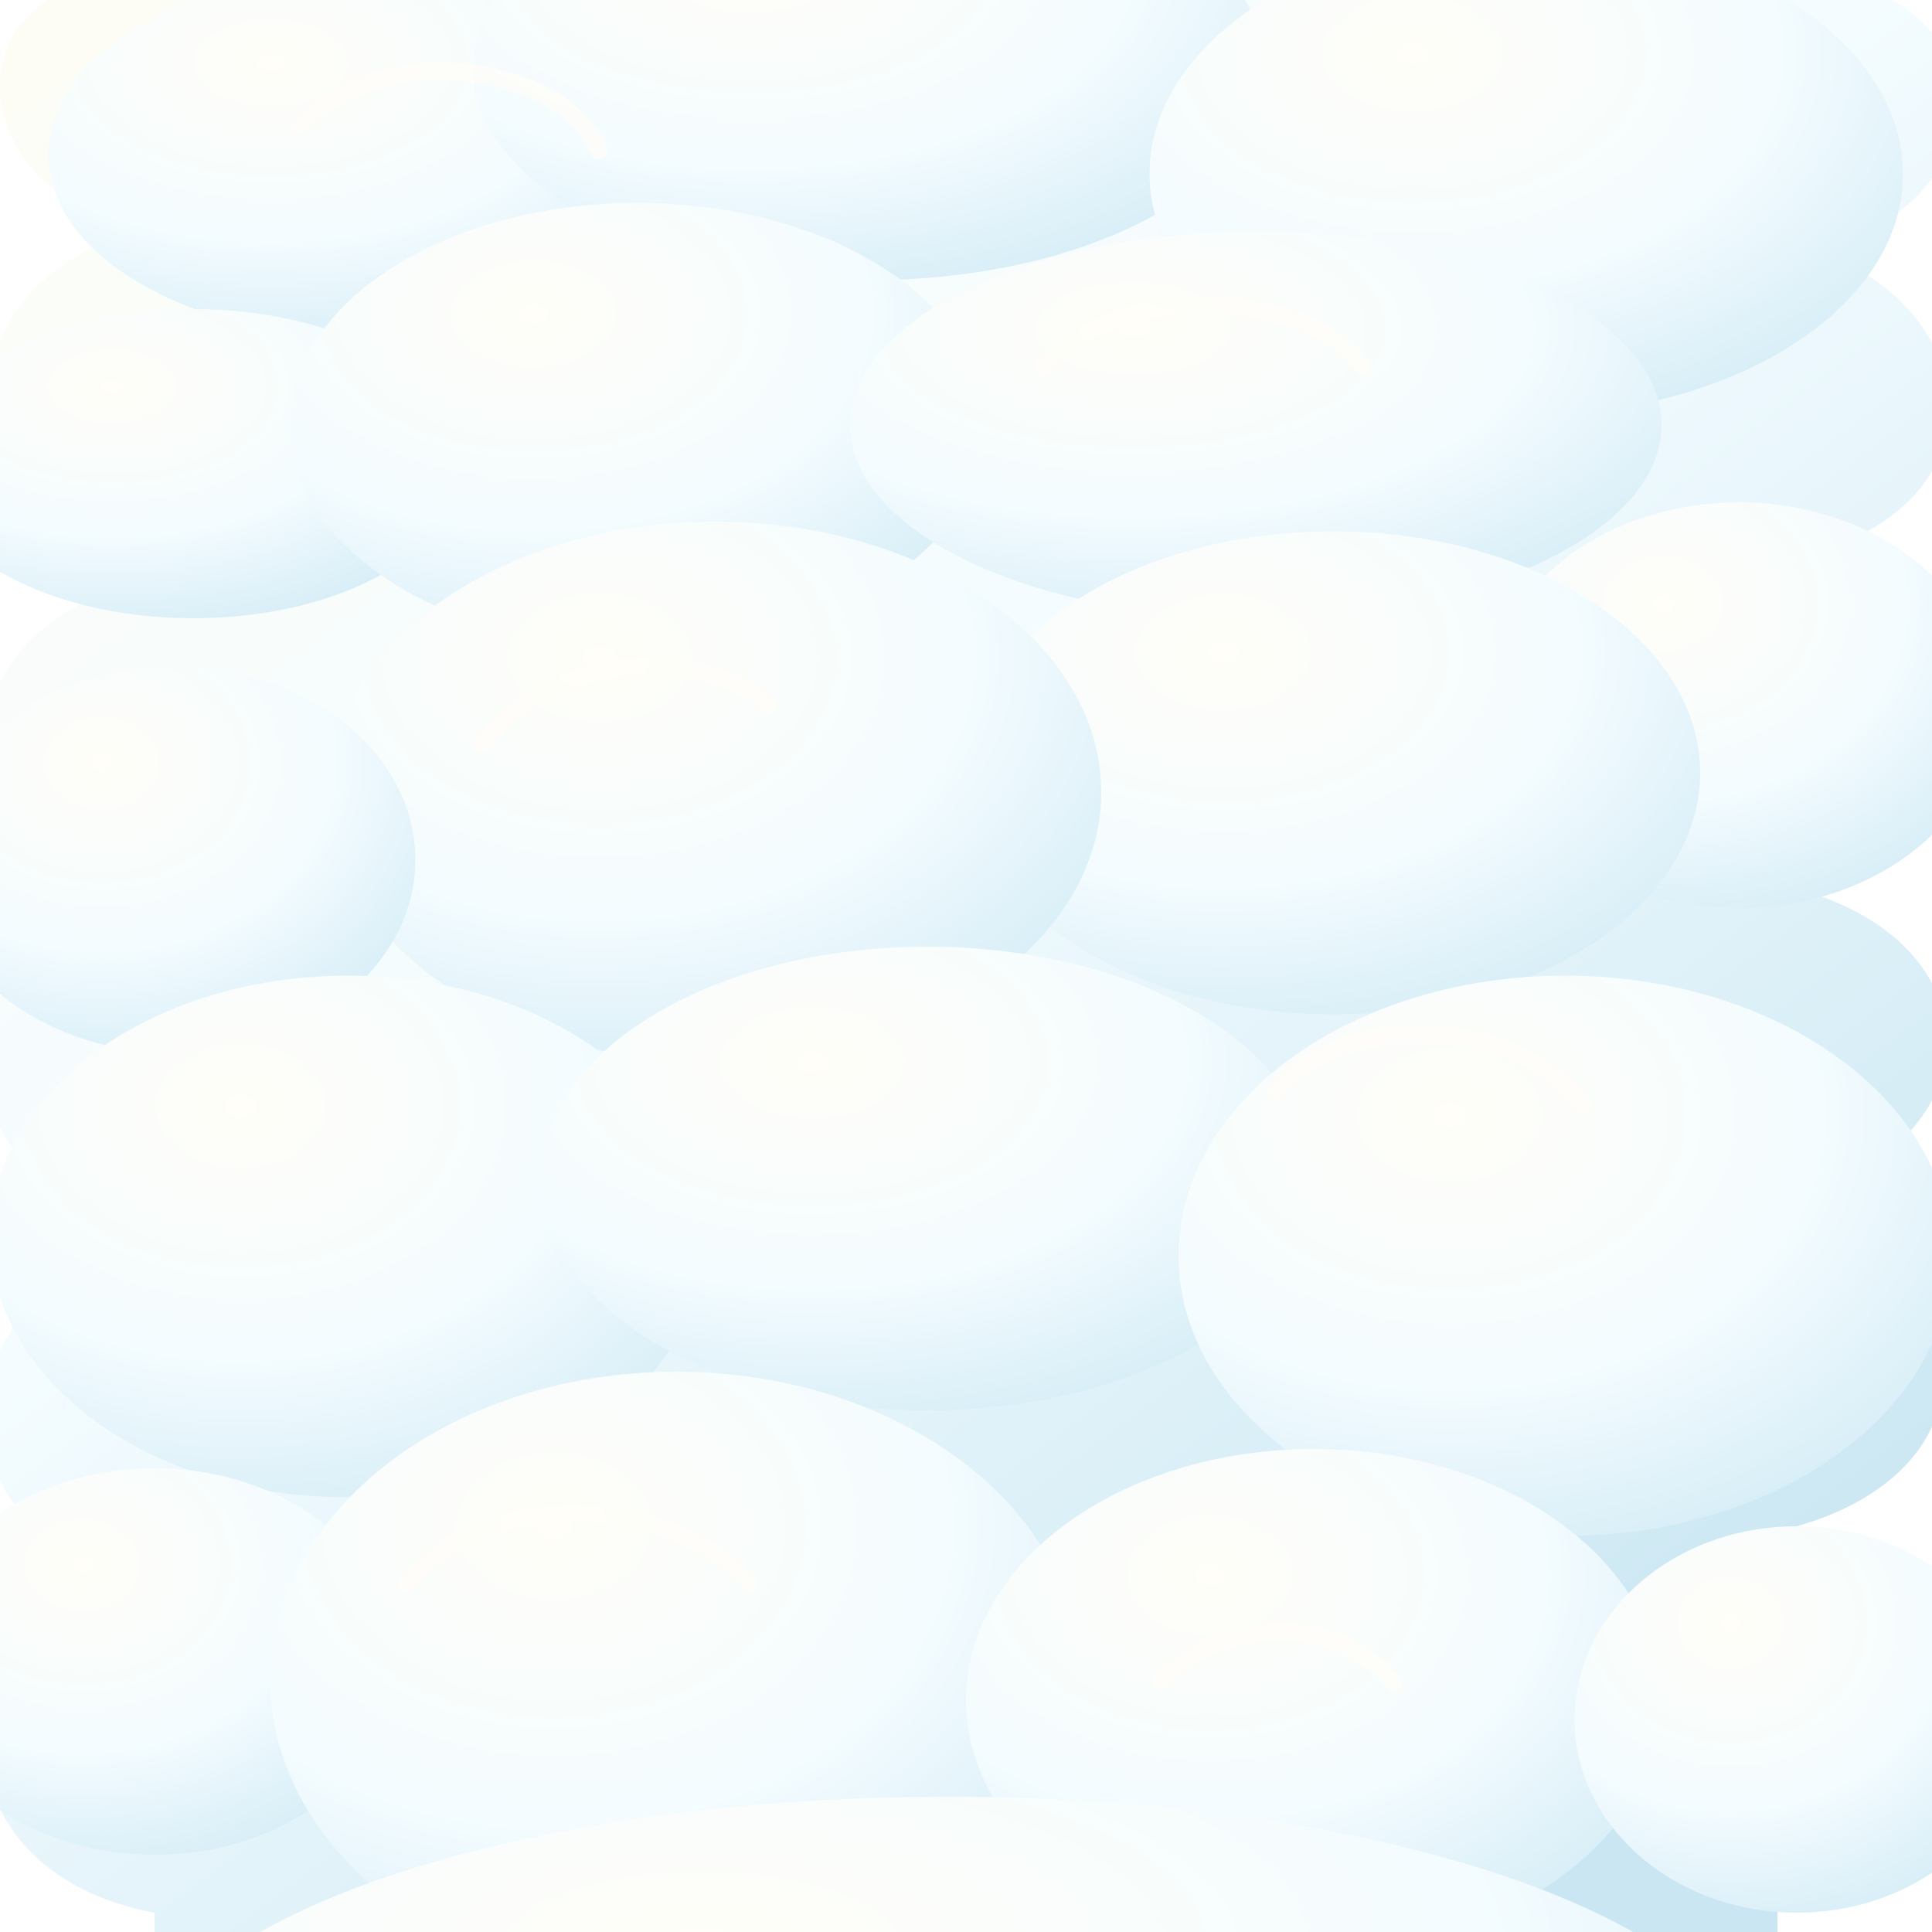
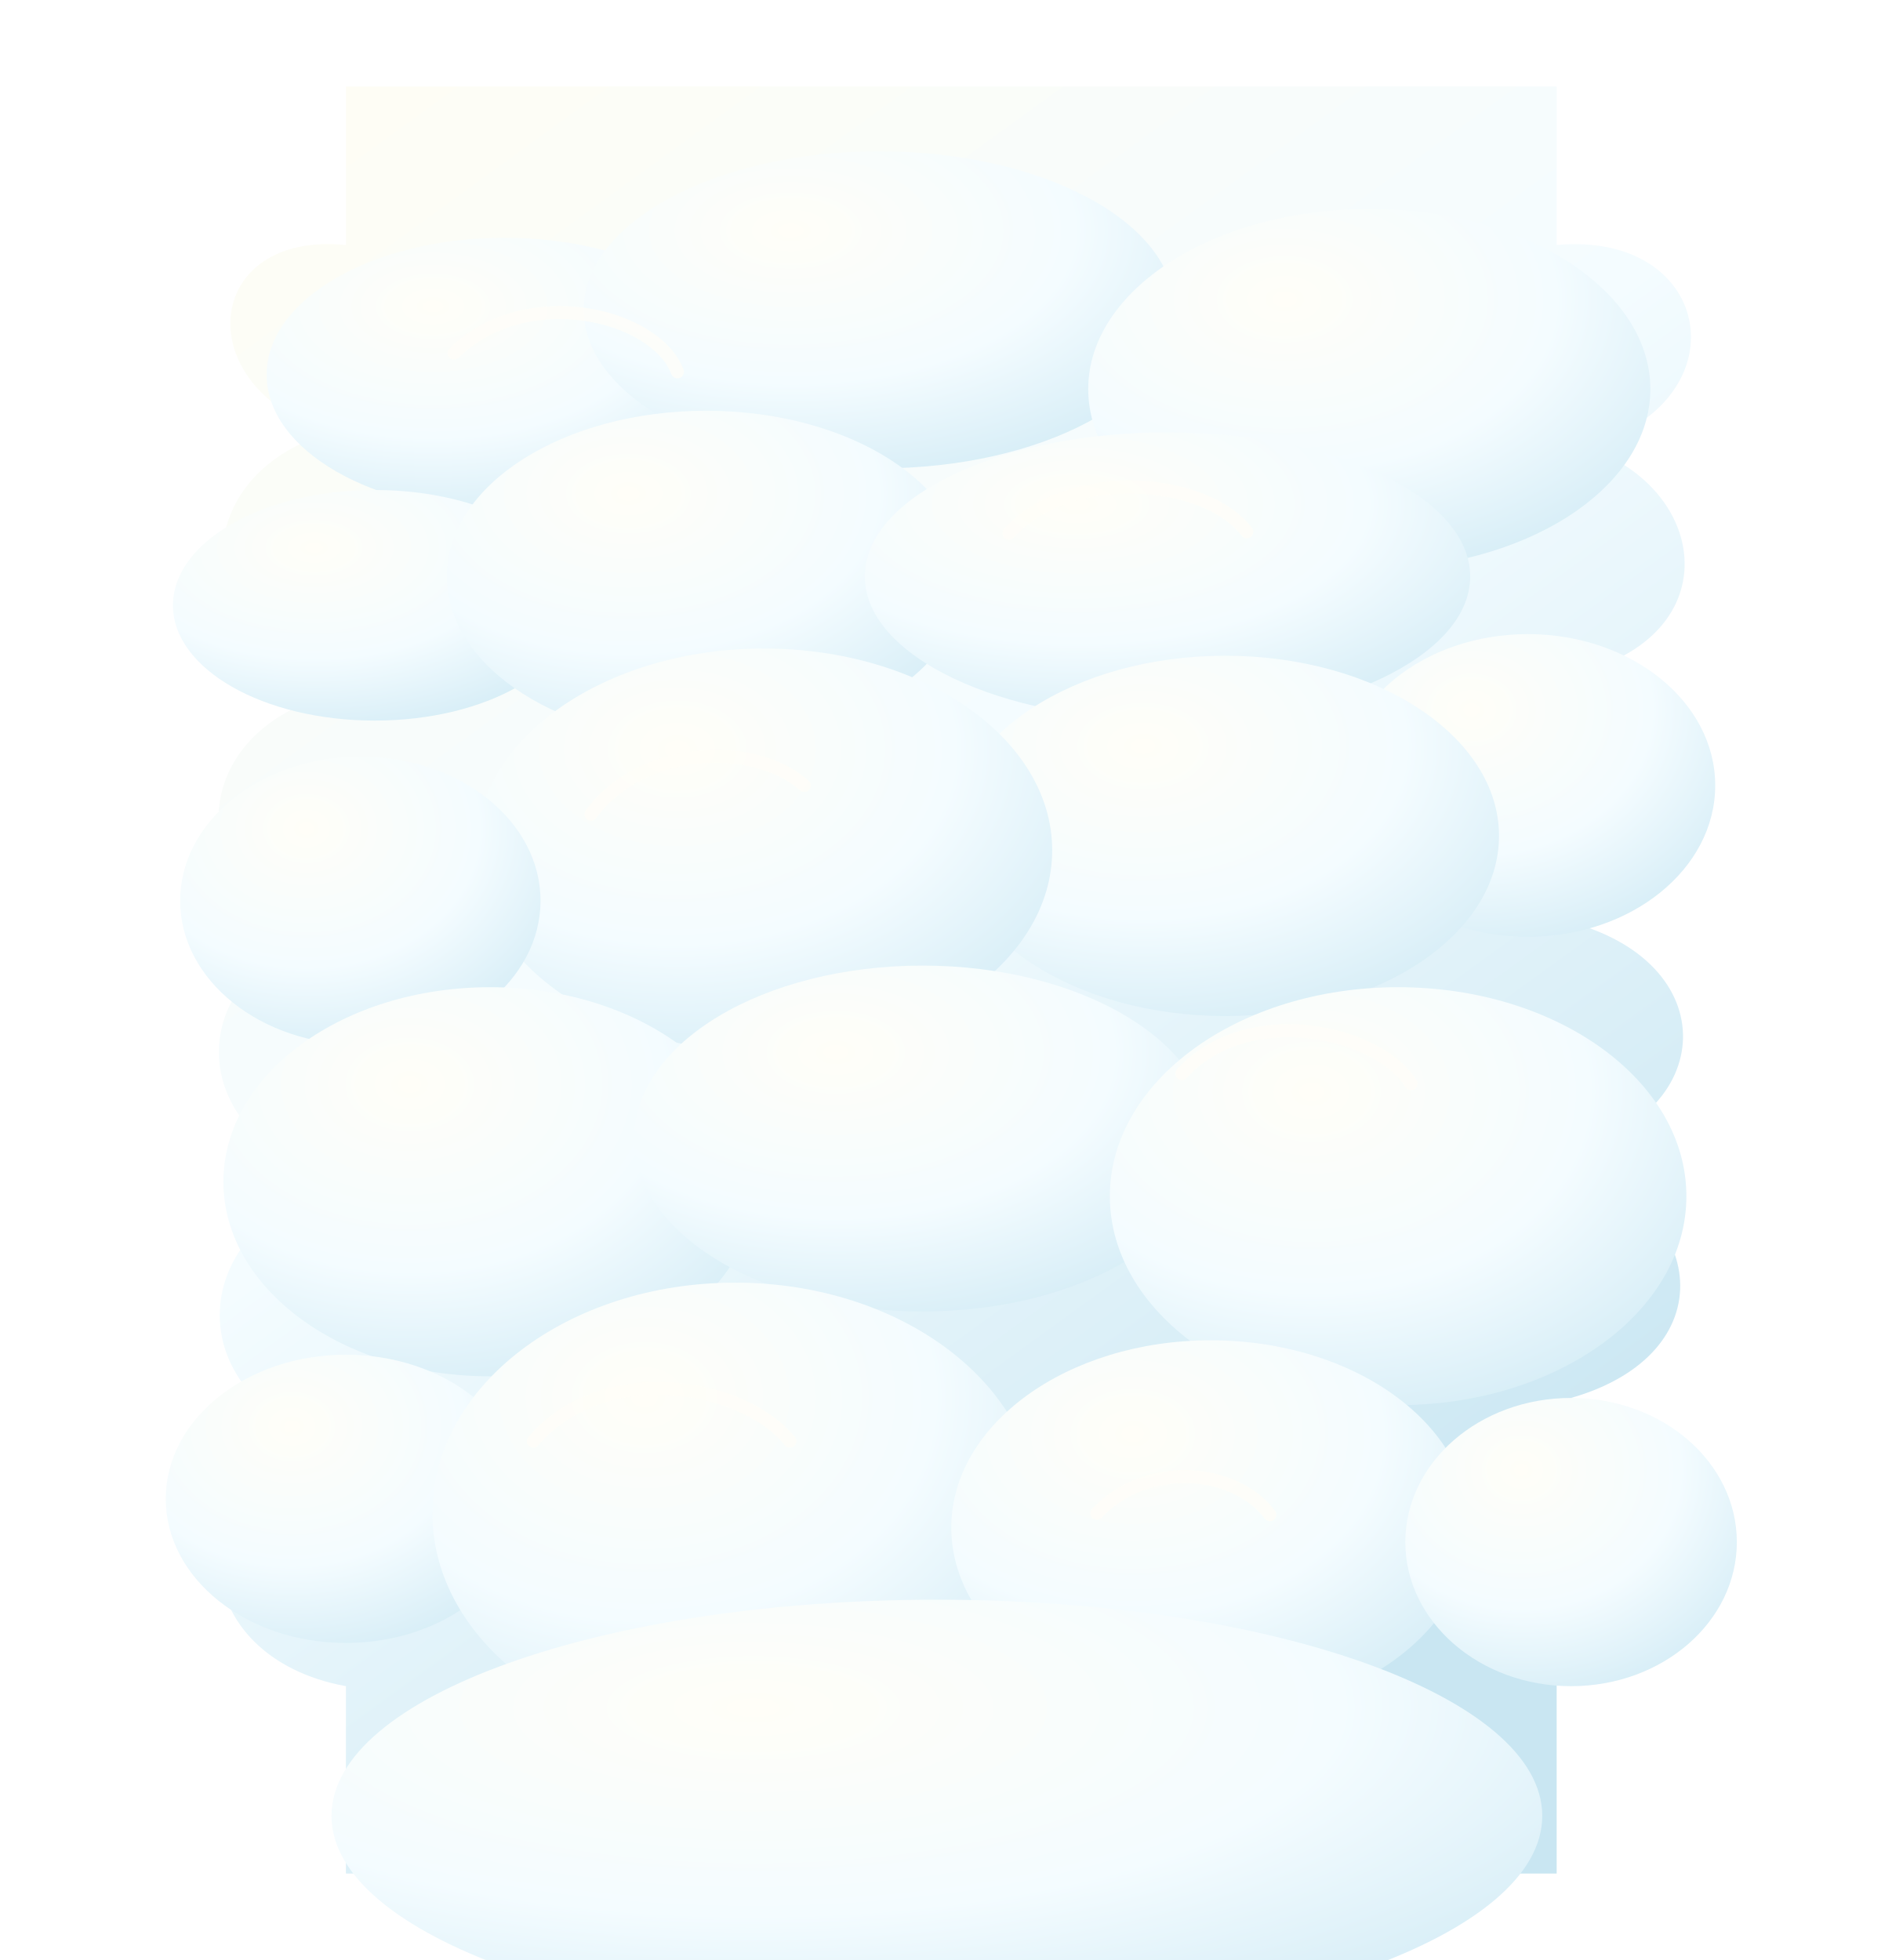
- <svg xmlns="http://www.w3.org/2000/svg" viewBox="0 0 1000 1000" preserveAspectRatio="none">
+ <svg xmlns="http://www.w3.org/2000/svg" viewBox="-160 -180 1320 1360" preserveAspectRatio="none">
  <defs>
    <linearGradient id="body" x1="0" y1="0" x2=".6" y2="1" gradientUnits="objectBoundingBox">
      <stop stop-color="#fffdf4" />
      <stop offset=".5" stop-color="#f4fcff" />
      <stop offset="1" stop-color="#c9e6f2" />
    </linearGradient>
    <radialGradient id="puff" cx=".35" cy=".25" r=".8">
      <stop stop-color="#fffef8" />
      <stop offset=".6" stop-color="#f4fcff" />
      <stop offset="1" stop-color="#d8eef7" />
    </radialGradient>
  </defs>
  <path fill="url(#body)" d="M80-120H920V-10C1030-20 1050 100 940 130C1030 160 1040 270 920 290C1010 310 1040 430 930 460C1040 490 1030 600 920 620C1030 660 1035 760 930 790C1030 830 1030 950 920 970V1120H80V990C-30 970-40 850 70 820C-35 790-35 670 80 640C-40 610-30 490 65 470C-40 440-30 320 80 300C-30 270-35 150 70 120C-30 90-20-20 80-10Z" />
  <g fill="url(#puff)">
    <ellipse cx="190" cy="80" rx="165" ry="95" />
    <ellipse cx="450" cy="35" rx="205" ry="110" />
    <ellipse cx="790" cy="90" rx="195" ry="125" />
    <ellipse cx="100" cy="240" rx="140" ry="80" />
    <ellipse cx="330" cy="220" rx="180" ry="115" />
    <ellipse cx="650" cy="220" rx="210" ry="100" />
    <ellipse cx="900" cy="365" rx="130" ry="105" />
    <ellipse cx="690" cy="400" rx="190" ry="125" />
    <ellipse cx="370" cy="410" rx="200" ry="140" />
    <ellipse cx="90" cy="445" rx="125" ry="100" />
    <ellipse cx="180" cy="640" rx="185" ry="135" />
    <ellipse cx="480" cy="610" rx="200" ry="120" />
    <ellipse cx="810" cy="650" rx="200" ry="145" />
    <ellipse cx="80" cy="860" rx="125" ry="100" />
    <ellipse cx="350" cy="870" rx="210" ry="160" />
    <ellipse cx="680" cy="880" rx="180" ry="130" />
    <ellipse cx="930" cy="890" rx="115" ry="100" />
    <ellipse cx="490" cy="1080" rx="420" ry="150" />
  </g>
  <g fill="none" stroke="#fffef8" stroke-linecap="round" opacity=".75" stroke-width="9">
    <path d="M155 65C205 16 295 38 310 78M540 190C580 145 675 150 705 189M250 385C285 337 363 334 398 365M660 565C704 516 795 534 819 572M210 820C259 763 356 780 388 820M601 870C636 833 697 839 721 871" />
  </g>
</svg>
